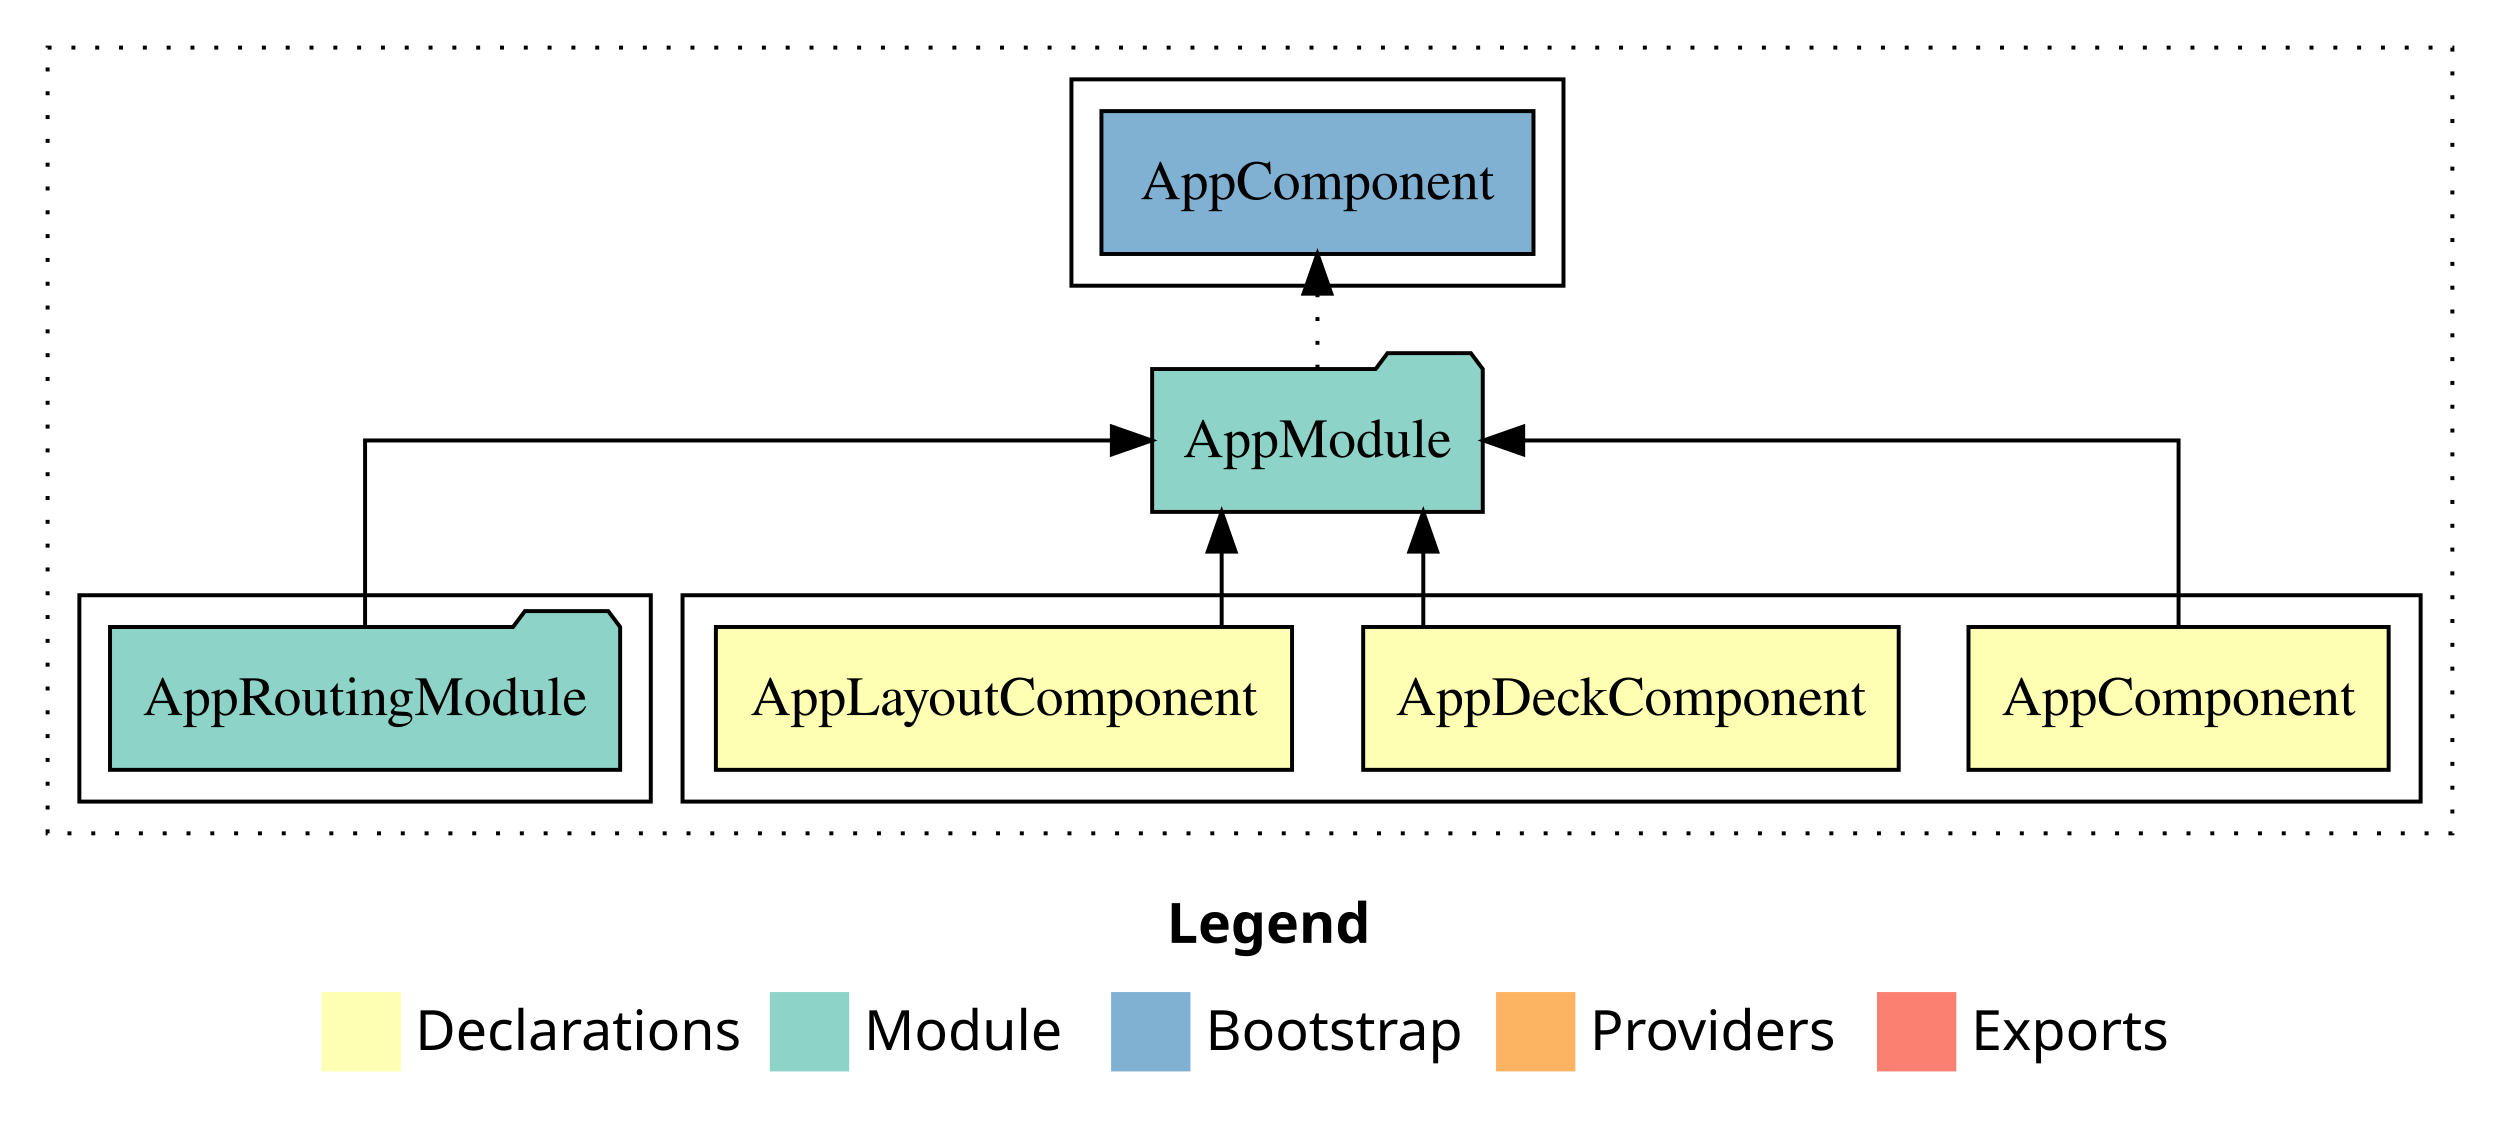
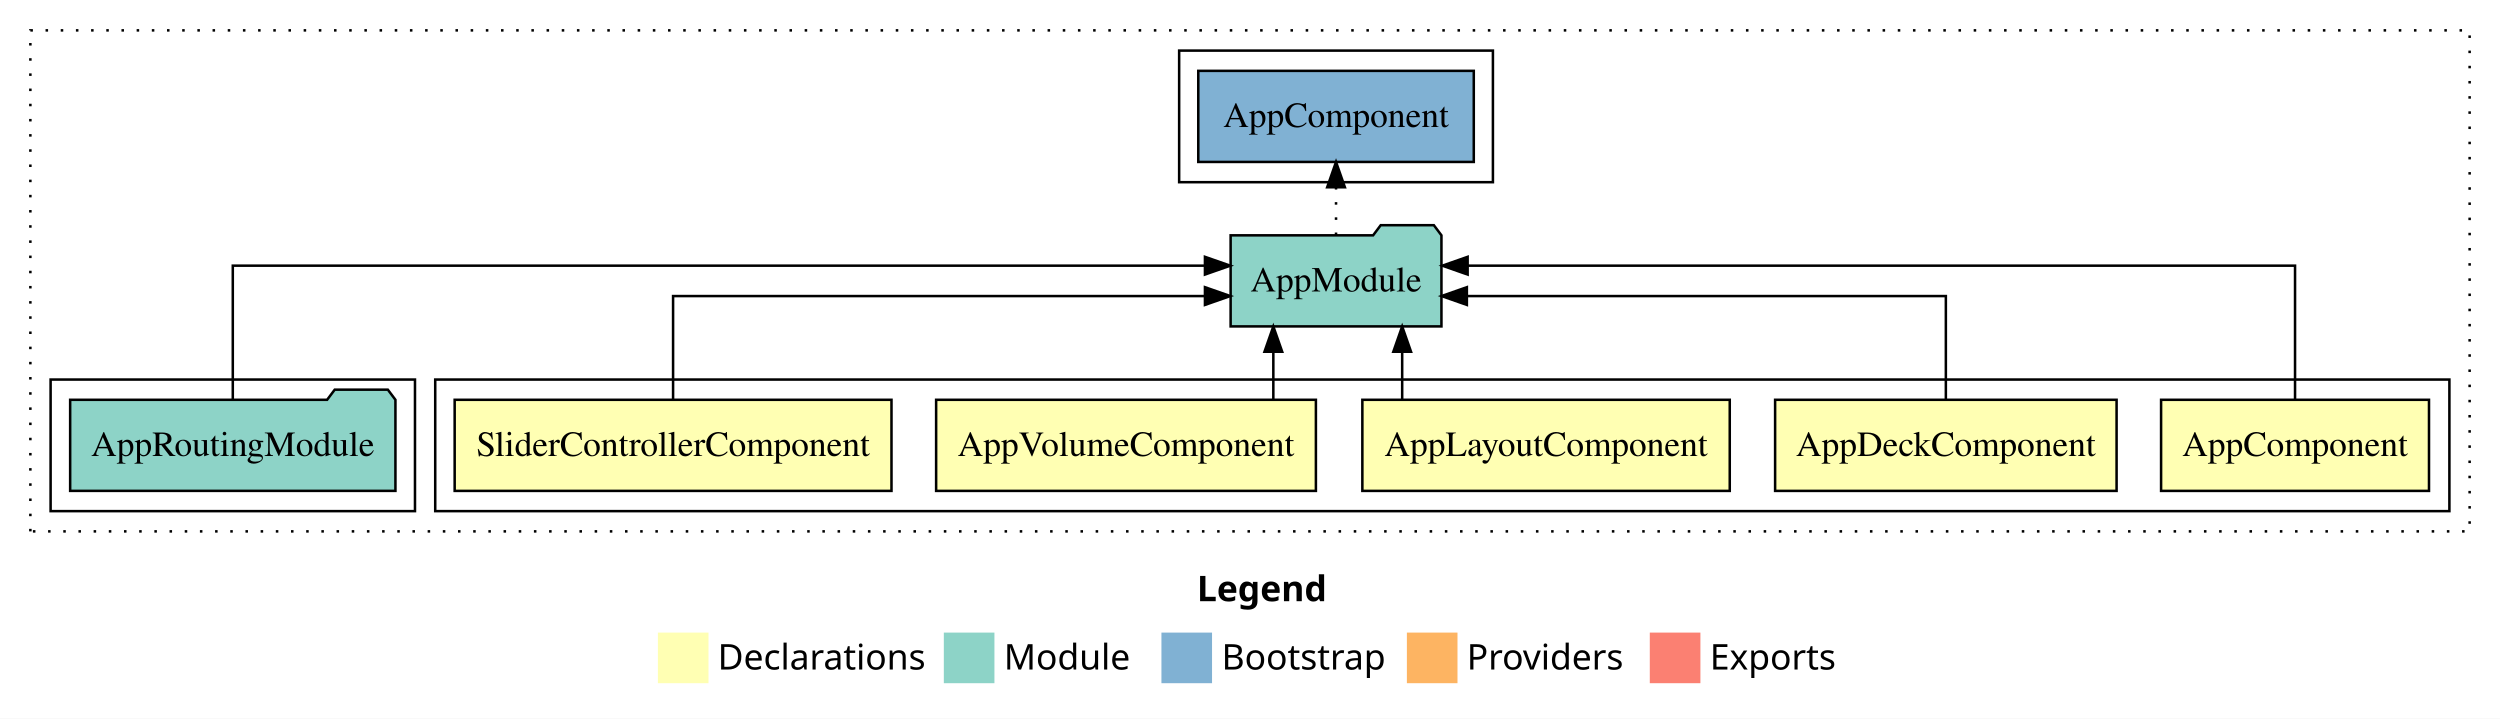
- <svg xmlns="http://www.w3.org/2000/svg" width="630pt" height="284pt" viewBox="0.00 0.00 630.00 284.00">
+ <svg xmlns="http://www.w3.org/2000/svg" width="988pt" height="284pt" viewBox="0.00 0.00 988.00 284.00">
  <g id="graph0" class="graph" transform="scale(1 1) rotate(0) translate(4 280)">
-     <polygon fill="#ffffff" stroke="transparent" points="-4,4 -4,-280 626,-280 626,4 -4,4" />
-     <text text-anchor="start" x="290.009" y="-42.4" font-family="sans-serif" font-weight="bold" font-size="14.00" fill="#000000">Legend</text>
-     <polygon fill="#ffffb3" stroke="transparent" points="77,-10 77,-30 97,-30 97,-10 77,-10" />
-     <text text-anchor="start" x="100.629" y="-15.4" font-family="sans-serif" font-size="14.00" fill="#000000">  Declarations</text>
-     <polygon fill="#8dd3c7" stroke="transparent" points="190,-10 190,-30 210,-30 210,-10 190,-10" />
-     <text text-anchor="start" x="213.725" y="-15.4" font-family="sans-serif" font-size="14.00" fill="#000000">  Module</text>
-     <polygon fill="#80b1d3" stroke="transparent" points="276,-10 276,-30 296,-30 296,-10 276,-10" />
-     <text text-anchor="start" x="299.781" y="-15.4" font-family="sans-serif" font-size="14.00" fill="#000000">  Bootstrap</text>
-     <polygon fill="#fdb462" stroke="transparent" points="373,-10 373,-30 393,-30 393,-10 373,-10" />
-     <text text-anchor="start" x="396.673" y="-15.4" font-family="sans-serif" font-size="14.00" fill="#000000">  Providers</text>
-     <polygon fill="#fb8072" stroke="transparent" points="469,-10 469,-30 489,-30 489,-10 469,-10" />
-     <text text-anchor="start" x="492.726" y="-15.4" font-family="sans-serif" font-size="14.00" fill="#000000">  Exports</text>
+     <polygon fill="#ffffff" stroke="transparent" points="-4,4 -4,-280 984,-280 984,4 -4,4" />
+     <text text-anchor="start" x="469.009" y="-42.4" font-family="sans-serif" font-weight="bold" font-size="14.00" fill="#000000">Legend</text>
+     <polygon fill="#ffffb3" stroke="transparent" points="256,-10 256,-30 276,-30 276,-10 256,-10" />
+     <text text-anchor="start" x="279.629" y="-15.4" font-family="sans-serif" font-size="14.00" fill="#000000">  Declarations</text>
+     <polygon fill="#8dd3c7" stroke="transparent" points="369,-10 369,-30 389,-30 389,-10 369,-10" />
+     <text text-anchor="start" x="392.725" y="-15.4" font-family="sans-serif" font-size="14.00" fill="#000000">  Module</text>
+     <polygon fill="#80b1d3" stroke="transparent" points="455,-10 455,-30 475,-30 475,-10 455,-10" />
+     <text text-anchor="start" x="478.781" y="-15.4" font-family="sans-serif" font-size="14.00" fill="#000000">  Bootstrap</text>
+     <polygon fill="#fdb462" stroke="transparent" points="552,-10 552,-30 572,-30 572,-10 552,-10" />
+     <text text-anchor="start" x="575.673" y="-15.4" font-family="sans-serif" font-size="14.00" fill="#000000">  Providers</text>
+     <polygon fill="#fb8072" stroke="transparent" points="648,-10 648,-30 668,-30 668,-10 648,-10" />
+     <text text-anchor="start" x="671.726" y="-15.4" font-family="sans-serif" font-size="14.00" fill="#000000">  Exports</text>
    <g id="clust1" class="cluster">
-       <polygon fill="none" stroke="#000000" stroke-dasharray="1,5" points="8,-70 8,-268 614,-268 614,-70 8,-70" />
+       <polygon fill="none" stroke="#000000" stroke-dasharray="1,5" points="8,-70 8,-268 972,-268 972,-70 8,-70" />
    </g>
    <g id="clust2" class="cluster">
-       <polygon fill="none" stroke="#000000" points="168,-78 168,-130 606,-130 606,-78 168,-78" />
+       <polygon fill="none" stroke="#000000" points="168,-78 168,-130 964,-130 964,-78 168,-78" />
    </g>
-     <g id="clust6" class="cluster">
+     <g id="clust8" class="cluster">
      <polygon fill="none" stroke="#000000" points="16,-78 16,-130 160,-130 160,-78 16,-78" />
    </g>
-     <g id="clust8" class="cluster">
-       <polygon fill="none" stroke="#000000" points="266,-208 266,-260 390,-260 390,-208 266,-208" />
+     <g id="clust10" class="cluster">
+       <polygon fill="none" stroke="#000000" points="462,-208 462,-260 586,-260 586,-208 462,-208" />
    </g>
    <g id="node1" class="node">
-       <polygon fill="#ffffb3" stroke="#000000" points="597.94,-122 492.06,-122 492.06,-86 597.94,-86 597.94,-122" />
-       <text text-anchor="middle" x="545" y="-99.8" font-family="Times,serif" font-size="14.00" fill="#000000">AppComponent</text>
+       <polygon fill="#ffffb3" stroke="#000000" points="955.94,-122 850.06,-122 850.06,-86 955.94,-86 955.94,-122" />
+       <text text-anchor="middle" x="903" y="-99.8" font-family="Times,serif" font-size="14.00" fill="#000000">AppComponent</text>
+     </g>
+     <g id="node6" class="node">
+       <polygon fill="#8dd3c7" stroke="#000000" points="565.657,-187 562.657,-191 541.657,-191 538.657,-187 482.343,-187 482.343,-151 565.657,-151 565.657,-187" />
+       <text text-anchor="middle" x="524" y="-164.8" font-family="Times,serif" font-size="14.00" fill="#000000">AppModule</text>
+     </g>
+     <g id="edge1" class="edge">
+       <path fill="none" stroke="#000000" d="M903,-122.284C903,-143.321 903,-175 903,-175 903,-175 576.008,-175 576.008,-175" />
+       <polygon fill="#000000" stroke="#000000" points="576.008,-171.5 566.008,-175 576.008,-178.5 576.008,-171.5" />
+     </g>
+     <g id="node2" class="node">
+       <polygon fill="#ffffb3" stroke="#000000" points="832.475,-122 697.525,-122 697.525,-86 832.475,-86 832.475,-122" />
+       <text text-anchor="middle" x="765" y="-99.8" font-family="Times,serif" font-size="14.00" fill="#000000">AppDeckComponent</text>
+     </g>
+     <g id="edge2" class="edge">
+       <path fill="none" stroke="#000000" d="M765,-122.022C765,-139.373 765,-163 765,-163 765,-163 575.704,-163 575.704,-163" />
+       <polygon fill="#000000" stroke="#000000" points="575.704,-159.5 565.704,-163 575.704,-166.5 575.704,-159.5" />
+     </g>
+     <g id="node3" class="node">
+       <polygon fill="#ffffb3" stroke="#000000" points="679.597,-122 534.403,-122 534.403,-86 679.597,-86 679.597,-122" />
+       <text text-anchor="middle" x="607" y="-99.8" font-family="Times,serif" font-size="14.00" fill="#000000">AppLayoutComponent</text>
+     </g>
+     <g id="edge3" class="edge">
+       <path fill="none" stroke="#000000" d="M550.14,-122.106C550.14,-122.106 550.14,-140.991 550.14,-140.991" />
+       <polygon fill="#000000" stroke="#000000" points="546.64,-140.991 550.14,-150.991 553.64,-140.991 546.64,-140.991" />
    </g>
    <g id="node4" class="node">
-       <polygon fill="#8dd3c7" stroke="#000000" points="369.657,-187 366.657,-191 345.657,-191 342.657,-187 286.343,-187 286.343,-151 369.657,-151 369.657,-187" />
-       <text text-anchor="middle" x="328" y="-164.8" font-family="Times,serif" font-size="14.00" fill="#000000">AppModule</text>
+       <polygon fill="#ffffb3" stroke="#000000" points="516.042,-122 365.958,-122 365.958,-86 516.042,-86 516.042,-122" />
+       <text text-anchor="middle" x="441" y="-99.8" font-family="Times,serif" font-size="14.00" fill="#000000">AppVolumeComponent</text>
    </g>
-     <g id="edge1" class="edge">
-       <path fill="none" stroke="#000000" d="M545,-122.106C545,-141.339 545,-169 545,-169 545,-169 379.84,-169 379.84,-169" />
-       <polygon fill="#000000" stroke="#000000" points="379.84,-165.5 369.84,-169 379.84,-172.5 379.84,-165.5" />
+     <g id="edge4" class="edge">
+       <path fill="none" stroke="#000000" d="M499.221,-122.106C499.221,-122.106 499.221,-140.991 499.221,-140.991" />
+       <polygon fill="#000000" stroke="#000000" points="495.721,-140.991 499.221,-150.991 502.721,-140.991 495.721,-140.991" />
    </g>
-     <g id="node2" class="node">
-       <polygon fill="#ffffb3" stroke="#000000" points="474.475,-122 339.525,-122 339.525,-86 474.475,-86 474.475,-122" />
-       <text text-anchor="middle" x="407" y="-99.8" font-family="Times,serif" font-size="14.00" fill="#000000">AppDeckComponent</text>
-     </g>
-     <g id="edge2" class="edge">
-       <path fill="none" stroke="#000000" d="M354.67,-122.106C354.67,-122.106 354.67,-140.991 354.67,-140.991" />
-       <polygon fill="#000000" stroke="#000000" points="351.171,-140.991 354.67,-150.991 358.171,-140.991 351.171,-140.991" />
-     </g>
-     <g id="node3" class="node">
-       <polygon fill="#ffffb3" stroke="#000000" points="321.597,-122 176.403,-122 176.403,-86 321.597,-86 321.597,-122" />
-       <text text-anchor="middle" x="249" y="-99.8" font-family="Times,serif" font-size="14.00" fill="#000000">AppLayoutComponent</text>
-     </g>
-     <g id="edge3" class="edge">
-       <path fill="none" stroke="#000000" d="M303.86,-122.106C303.86,-122.106 303.86,-140.991 303.86,-140.991" />
-       <polygon fill="#000000" stroke="#000000" points="300.36,-140.991 303.86,-150.991 307.36,-140.991 300.36,-140.991" />
-     </g>
-     <g id="node6" class="node">
-       <polygon fill="#80b1d3" stroke="#000000" points="382.439,-252 273.561,-252 273.561,-216 382.439,-216 382.439,-252" />
-       <text text-anchor="middle" x="328" y="-229.8" font-family="Times,serif" font-size="14.00" fill="#000000">AppComponent </text>
+     <g id="node5" class="node">
+       <polygon fill="#ffffb3" stroke="#000000" points="348.316,-122 175.684,-122 175.684,-86 348.316,-86 348.316,-122" />
+       <text text-anchor="middle" x="262" y="-99.8" font-family="Times,serif" font-size="14.00" fill="#000000">SliderControllerComponent</text>
    </g>
    <g id="edge5" class="edge">
-       <path fill="none" stroke="#000000" stroke-dasharray="1,5" d="M328,-187.106C328,-187.106 328,-205.991 328,-205.991" />
-       <polygon fill="#000000" stroke="#000000" points="324.5,-205.991 328,-215.991 331.5,-205.991 324.5,-205.991" />
+       <path fill="none" stroke="#000000" d="M262,-122.022C262,-139.373 262,-163 262,-163 262,-163 472.196,-163 472.196,-163" />
+       <polygon fill="#000000" stroke="#000000" points="472.196,-166.5 482.196,-163 472.196,-159.5 472.196,-166.5" />
    </g>
-     <g id="node5" class="node">
+     <g id="node8" class="node">
+       <polygon fill="#80b1d3" stroke="#000000" points="578.439,-252 469.561,-252 469.561,-216 578.439,-216 578.439,-252" />
+       <text text-anchor="middle" x="524" y="-229.8" font-family="Times,serif" font-size="14.00" fill="#000000">AppComponent </text>
+     </g>
+     <g id="edge7" class="edge">
+       <path fill="none" stroke="#000000" stroke-dasharray="1,5" d="M524,-187.106C524,-187.106 524,-205.991 524,-205.991" />
+       <polygon fill="#000000" stroke="#000000" points="520.5,-205.991 524,-215.991 527.5,-205.991 520.5,-205.991" />
+     </g>
+     <g id="node7" class="node">
      <polygon fill="#8dd3c7" stroke="#000000" points="152.274,-122 149.274,-126 128.274,-126 125.274,-122 23.726,-122 23.726,-86 152.274,-86 152.274,-122" />
      <text text-anchor="middle" x="88" y="-99.8" font-family="Times,serif" font-size="14.00" fill="#000000">AppRoutingModule</text>
    </g>
-     <g id="edge4" class="edge">
-       <path fill="none" stroke="#000000" d="M88,-122.106C88,-141.339 88,-169 88,-169 88,-169 276.195,-169 276.195,-169" />
-       <polygon fill="#000000" stroke="#000000" points="276.195,-172.5 286.195,-169 276.195,-165.5 276.195,-172.5" />
+     <g id="edge6" class="edge">
+       <path fill="none" stroke="#000000" d="M88,-122.284C88,-143.321 88,-175 88,-175 88,-175 472.195,-175 472.195,-175" />
+       <polygon fill="#000000" stroke="#000000" points="472.195,-178.5 482.195,-175 472.195,-171.5 472.195,-178.5" />
    </g>
  </g>
</svg>
